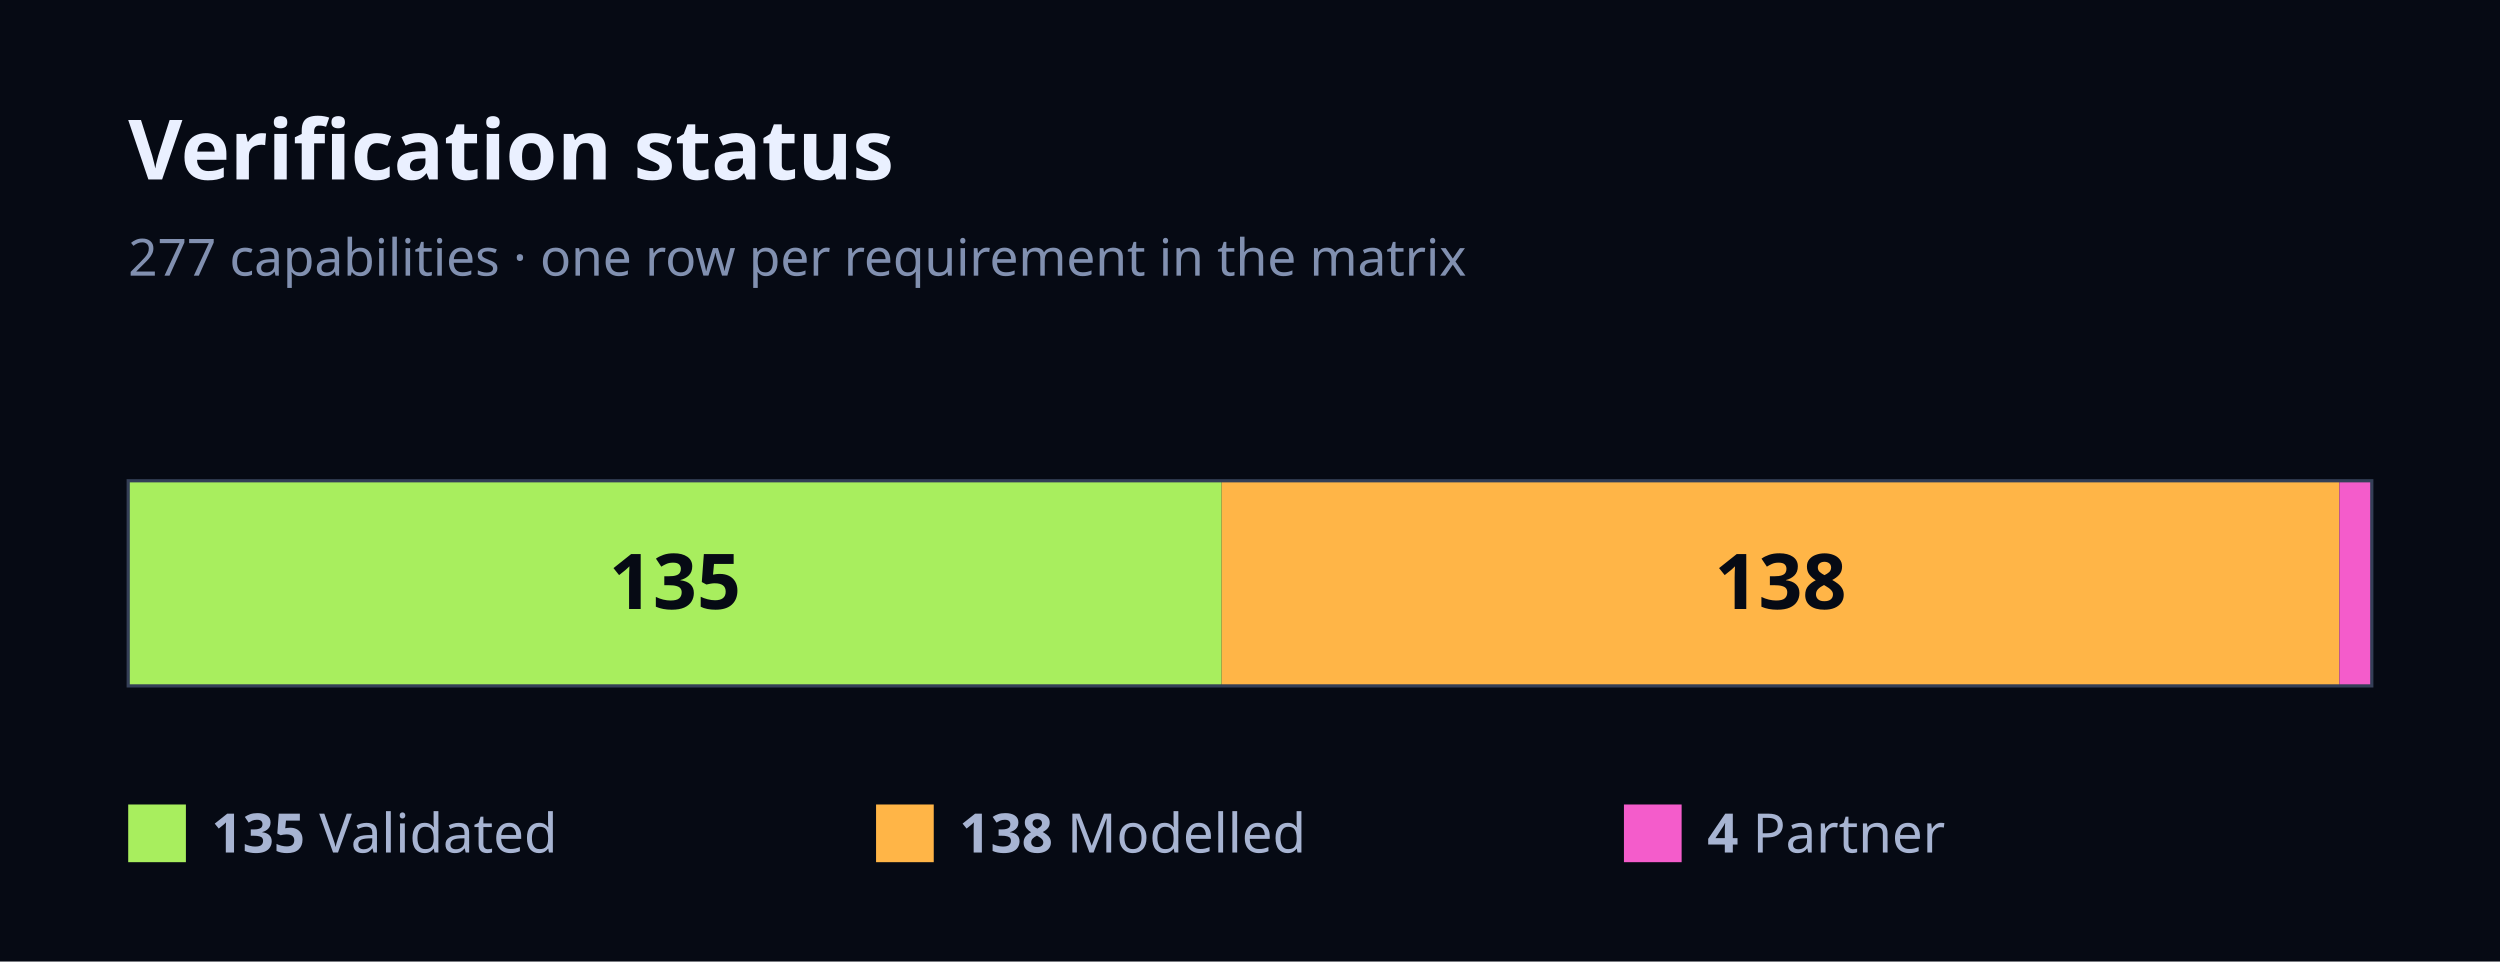
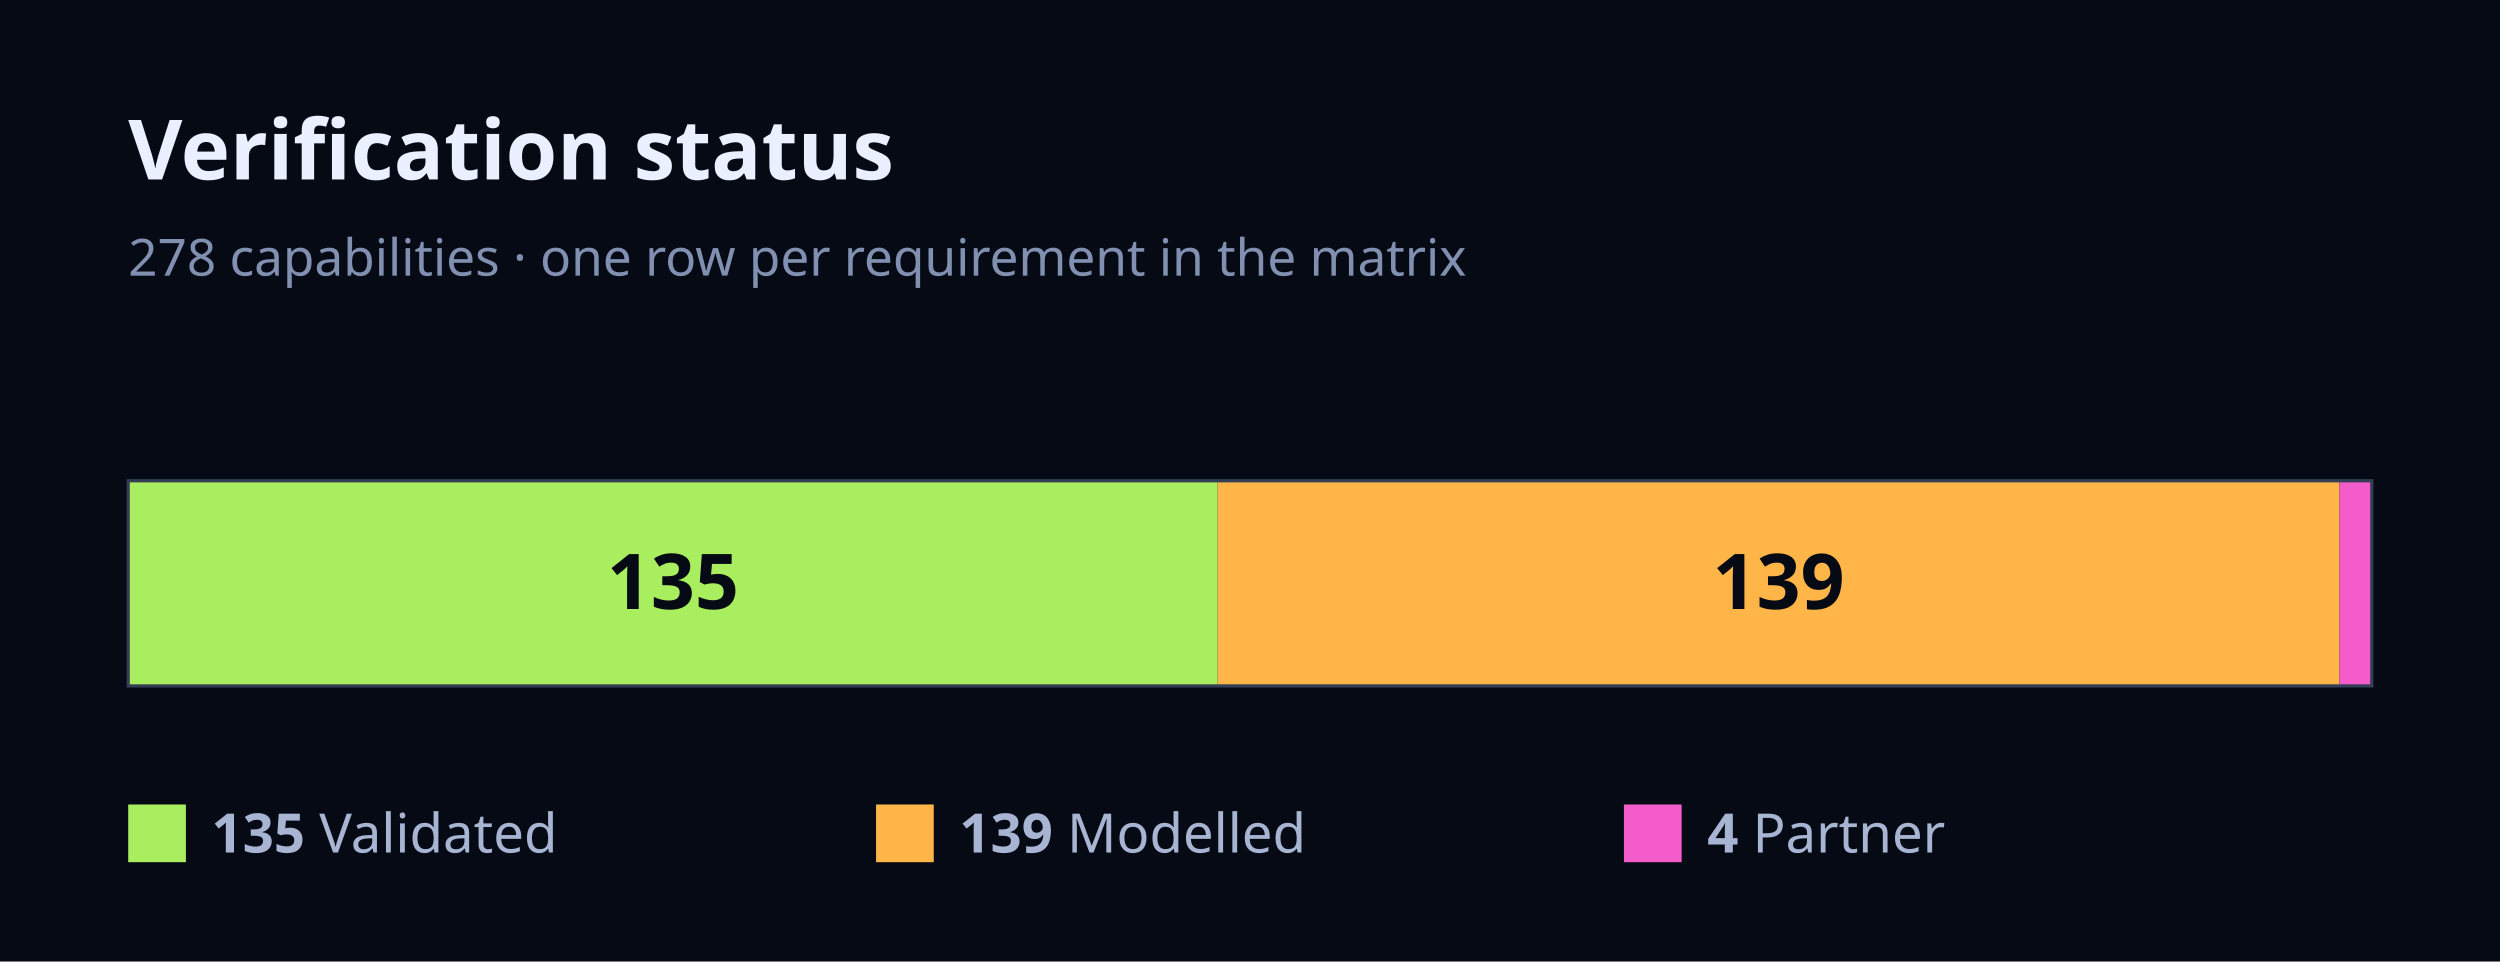
<svg xmlns="http://www.w3.org/2000/svg" width="780" height="300" viewBox="0 0 780 300" font-family="Geist, ui-sans-serif, system-ui, sans-serif">
  <rect x="0" y="0" width="780" height="300" fill="#060A14" />
  <text x="40" y="56" font-size="26" font-weight="700" fill="#EAF0FF">Verification status</text>
-   <text x="40" y="86" font-size="16" fill="#8190B0">277 capabilities · one row per requirement in the matrix</text>
-   <rect x="40" y="150" width="341.16" height="64" fill="#A8EE5E" />
-   <text x="210.58" y="190" font-size="24" font-weight="700" fill="#060A14" text-anchor="middle">135</text>
-   <rect x="381.16" y="150" width="348.74" height="64" fill="#FFB547" />
-   <text x="555.52" y="190" font-size="24" font-weight="700" fill="#060A14" text-anchor="middle">138</text>
-   <rect x="729.89" y="150" width="10.11" height="64" fill="#F45CCB" />
+   <text x="40" y="86" font-size="16" fill="#8190B0">278 capabilities · one row per requirement in the matrix</text>
+   <rect x="40" y="150" width="339.93" height="64" fill="#A8EE5E" />
+   <text x="209.96" y="190" font-size="24" font-weight="700" fill="#060A14" text-anchor="middle">135</text>
+   <rect x="379.93" y="150" width="350" height="64" fill="#FFB547" />
+   <text x="554.93" y="190" font-size="24" font-weight="700" fill="#060A14" text-anchor="middle">139</text>
+   <rect x="729.93" y="150" width="10.07" height="64" fill="#F45CCB" />
  <rect x="40" y="150" width="700" height="64" fill="none" stroke="#343F57" stroke-width="1" />
  <rect x="40" y="251" width="18" height="18" fill="#A8EE5E" />
  <text x="66" y="266" font-size="17" fill="#A7B4D2">
    <tspan font-weight="700">135</tspan> Validated</text>
  <rect x="273.33" y="251" width="18" height="18" fill="#FFB547" />
  <text x="299.33" y="266" font-size="17" fill="#A7B4D2">
-     <tspan font-weight="700">138</tspan> Modelled</text>
+     <tspan font-weight="700">139</tspan> Modelled</text>
  <rect x="506.67" y="251" width="18" height="18" fill="#F45CCB" />
  <text x="532.67" y="266" font-size="17" fill="#A7B4D2">
    <tspan font-weight="700">4</tspan> Partner</text>
</svg>
